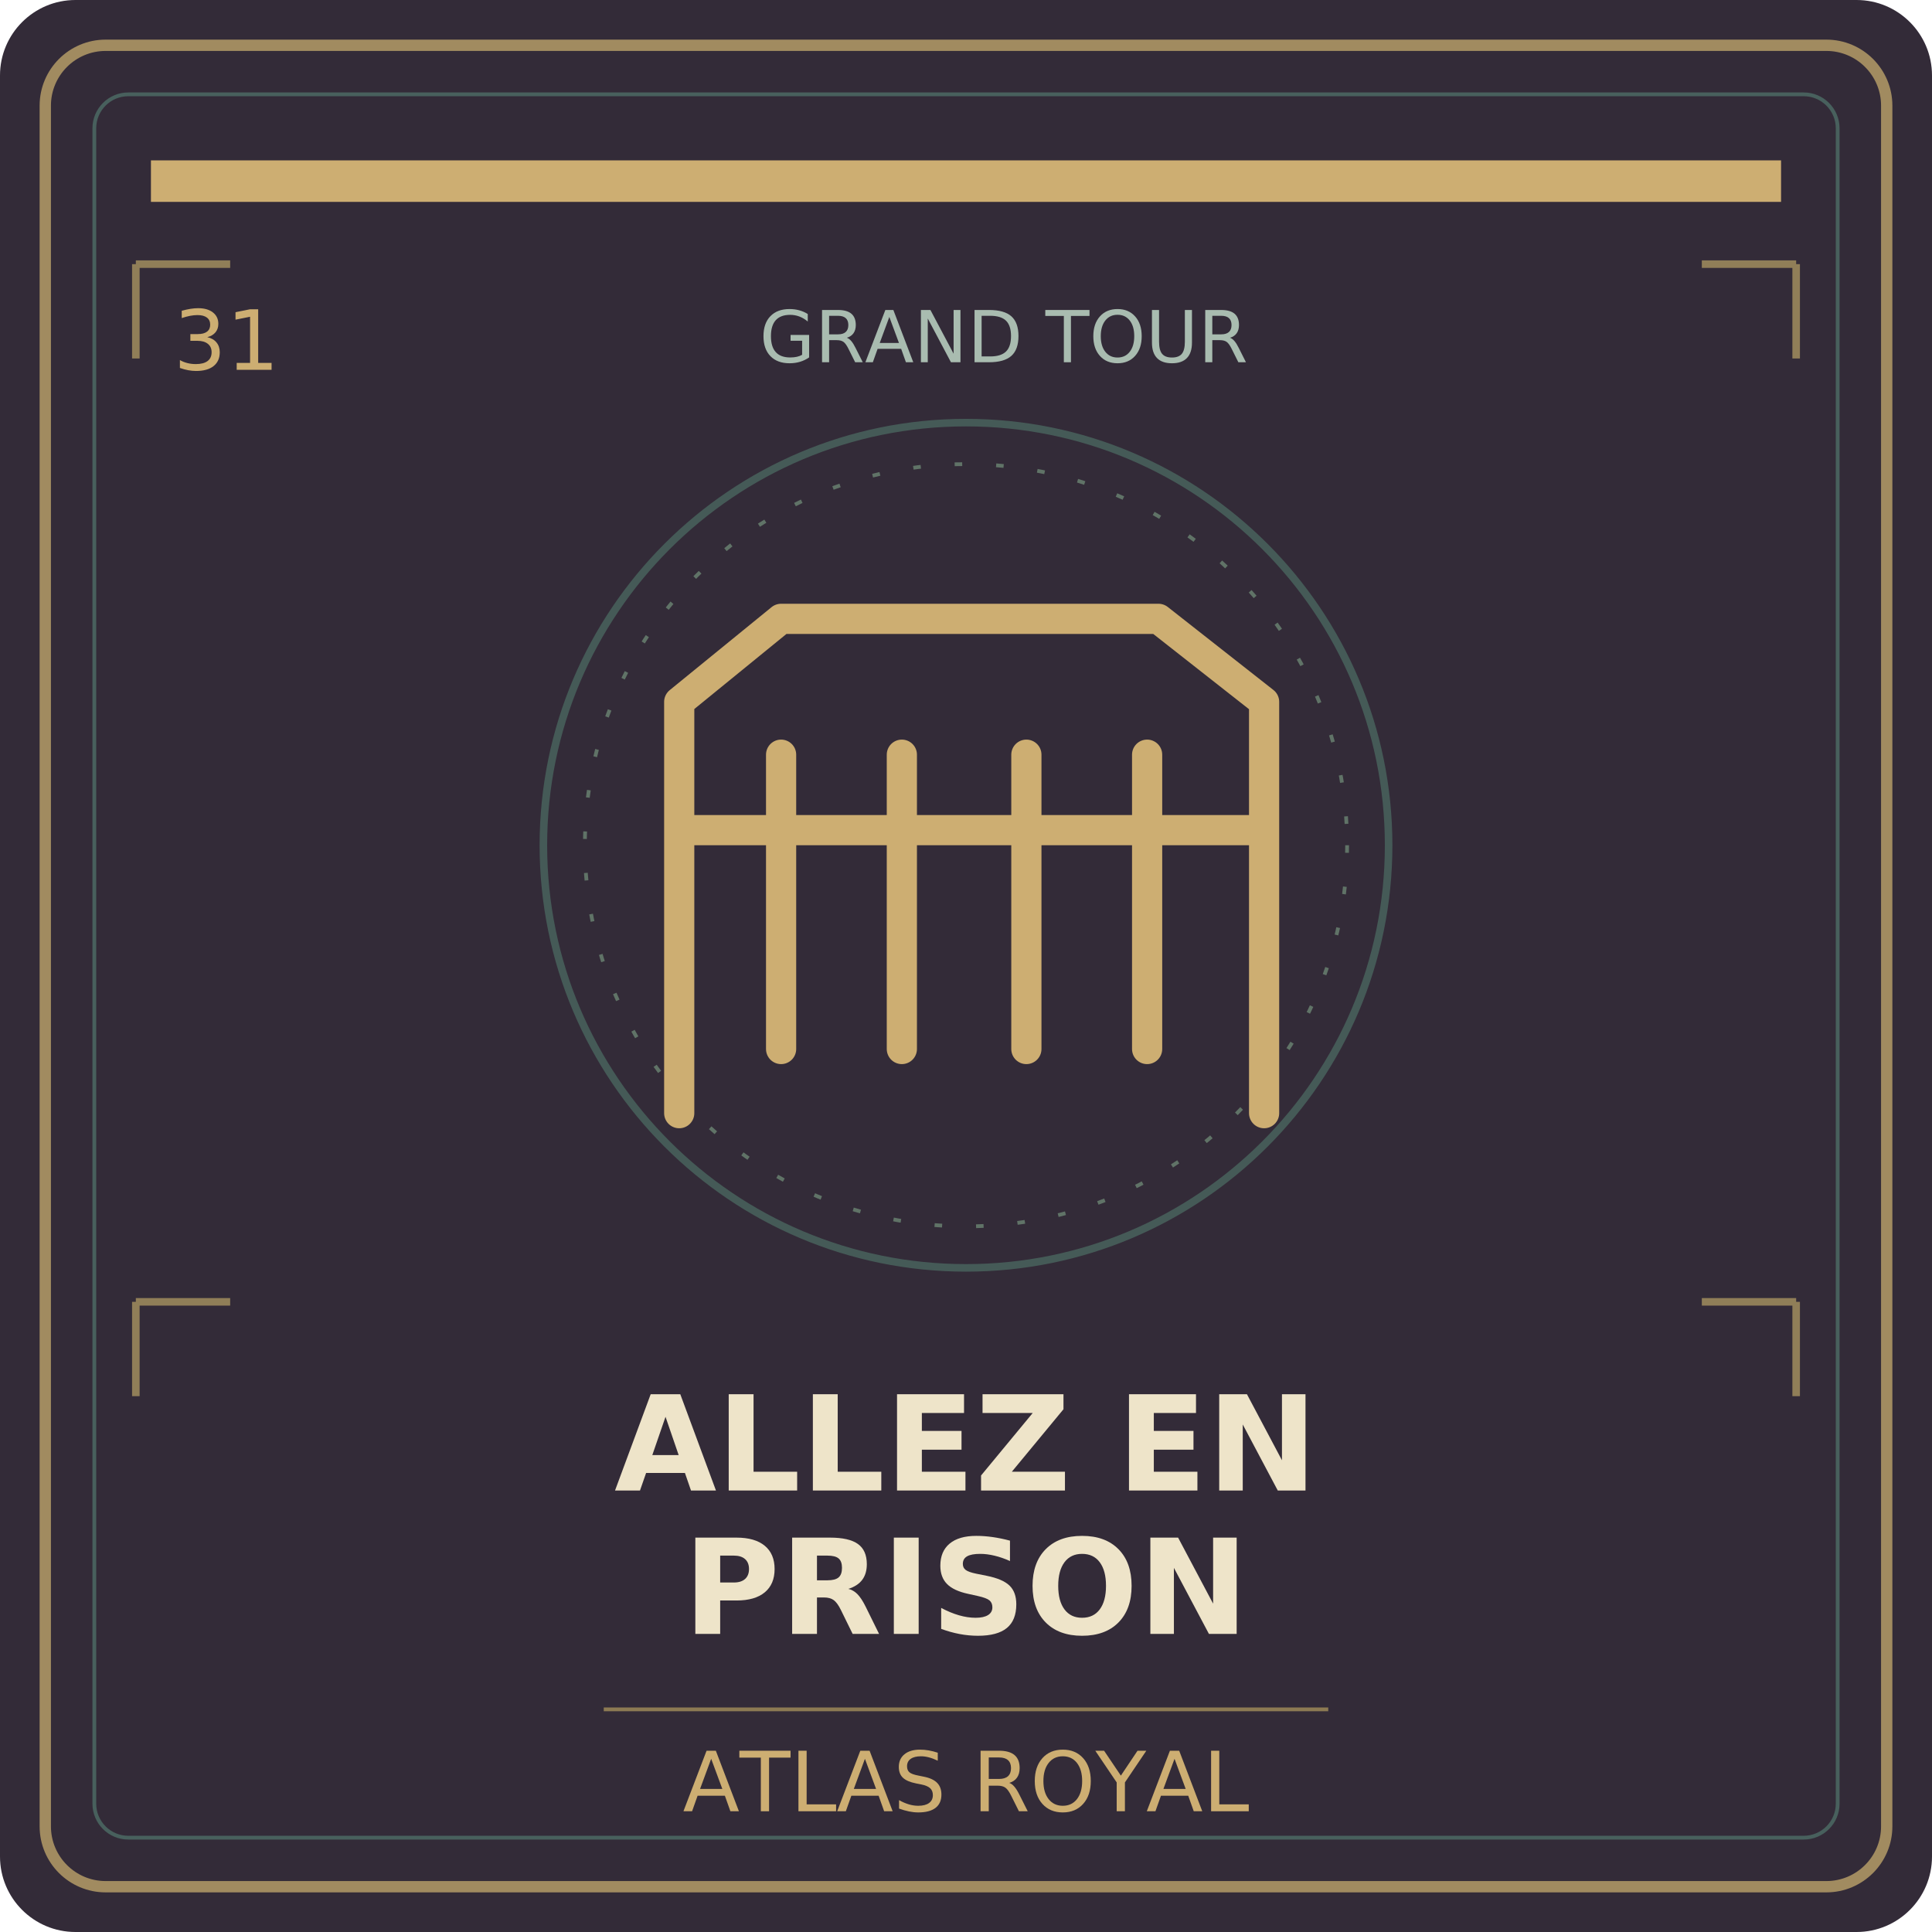
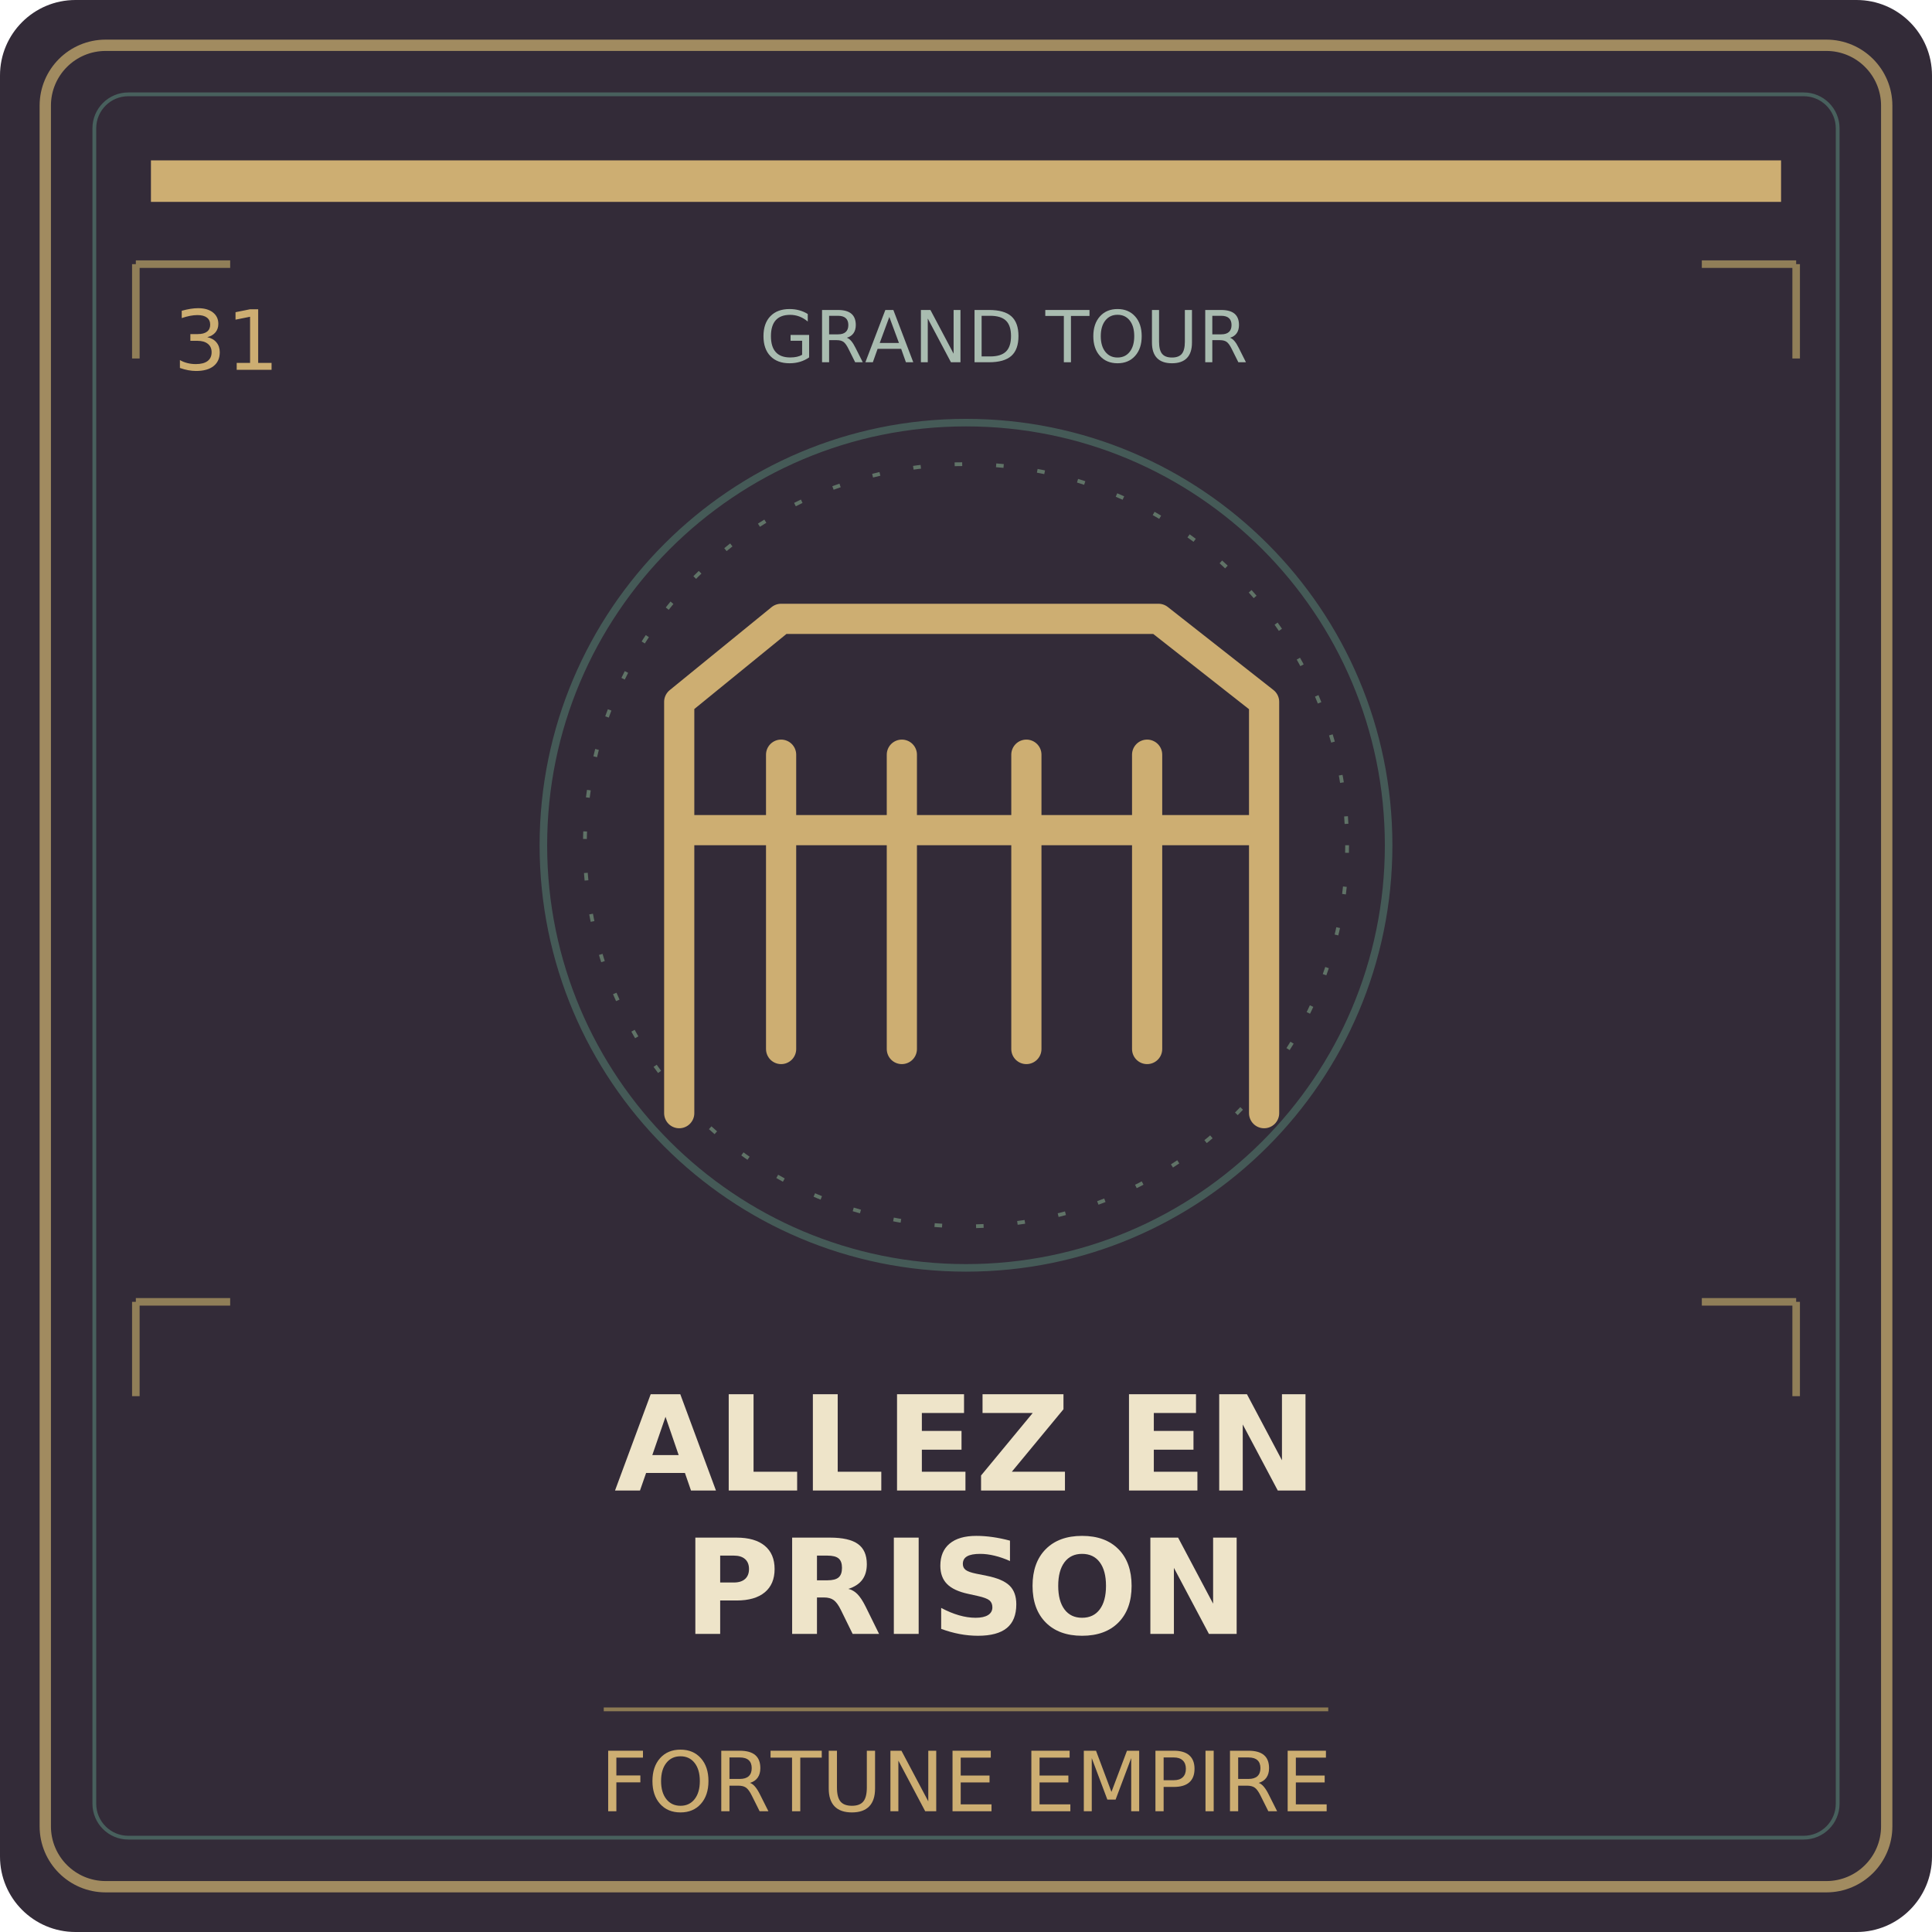
<svg xmlns="http://www.w3.org/2000/svg" width="768" height="768" viewBox="0 0 512 512" font-family="DejaVu Sans, sans-serif">
  <rect width="512" height="512" rx="20" fill="#332b38" />
  <rect x="12" y="12" width="488" height="488" rx="16" fill="none" stroke="#a18b60" stroke-width="3" />
  <rect x="25" y="25" width="462" height="462" rx="9" fill="none" stroke="#48605d" />
  <path d="M40 48H472" stroke="#CDAE72" stroke-width="11" />
  <path d="M36 70h25m-25 0v25M476 70h-25m25 0v25" stroke="#907e58" stroke-width="2" fill="none" />
  <path d="M36 345h25m-25 0v25M476 345h-25m25 0v25" stroke="#907e58" stroke-width="2" fill="none" />
  <g fill="#CDAE72" aria-label="31" transform="translate(46.00293 98)">
    <path d="M831 805Q976 774 1057.5 676.0Q1139 578 1139 434Q1139 213 987.0 92.0Q835 -29 555 -29Q461 -29 361.5 -10.5Q262 8 156 45V240Q240 191 340.0 166.0Q440 141 549 141Q739 141 838.5 216.0Q938 291 938 434Q938 566 845.5 640.5Q753 715 588 715H414V881H596Q745 881 824.0 940.5Q903 1000 903 1112Q903 1227 821.5 1288.5Q740 1350 588 1350Q505 1350 410.0 1332.0Q315 1314 201 1276V1456Q316 1488 416.5 1504.0Q517 1520 606 1520Q836 1520 970.0 1415.5Q1104 1311 1104 1133Q1104 1009 1033.0 923.5Q962 838 831 805Z" transform="translate(0 0) scale(0.01074219 -0.01074219)" />
    <path d="M254 170H584V1309L225 1237V1421L582 1493H784V170H1114V0H254Z" transform="translate(13.99707 0) scale(0.01074219 -0.01074219)" />
  </g>
  <g fill="#a9bcb0" aria-label="GRAND TOUR" transform="translate(201.2627 96)">
    <path d="M1219 213V614H889V780H1419V139Q1302 56 1161.0 13.5Q1020 -29 860 -29Q510 -29 312.5 175.5Q115 380 115 745Q115 1111 312.5 1315.5Q510 1520 860 1520Q1006 1520 1137.5 1484.0Q1269 1448 1380 1378V1163Q1268 1258 1142.0 1306.0Q1016 1354 877 1354Q603 1354 465.5 1201.0Q328 1048 328 745Q328 443 465.5 290.0Q603 137 877 137Q984 137 1068.0 155.5Q1152 174 1219 213Z" transform="translate(0 0) scale(0.009277344 -0.009277344)" />
    <path d="M909 700Q974 678 1035.5 606.0Q1097 534 1159 408L1364 0H1147L956 383Q882 533 812.5 582.0Q743 631 623 631H403V0H201V1493H657Q913 1493 1039.0 1386.0Q1165 1279 1165 1063Q1165 922 1099.5 829.0Q1034 736 909 700ZM403 1327V797H657Q803 797 877.5 864.5Q952 932 952 1063Q952 1194 877.5 1260.5Q803 1327 657 1327Z" transform="translate(14.72314 0) scale(0.009277344 -0.009277344)" />
    <path d="M700 1294 426 551H975ZM586 1493H815L1384 0H1174L1038 383H365L229 0H16Z" transform="translate(27.9248 0) scale(0.009277344 -0.009277344)" />
    <path d="M201 1493H473L1135 244V1493H1331V0H1059L397 1249V0H201Z" transform="translate(40.92236 0) scale(0.009277344 -0.009277344)" />
    <path d="M403 1327V166H647Q956 166 1099.5 306.0Q1243 446 1243 748Q1243 1048 1099.5 1187.5Q956 1327 647 1327ZM201 1493H616Q1050 1493 1253.0 1312.5Q1456 1132 1456 748Q1456 362 1252.0 181.0Q1048 0 616 0H201Z" transform="translate(55.13525 0) scale(0.009277344 -0.009277344)" />
    <path d="M-6 1493H1257V1323H727V0H524V1323H-6Z" transform="translate(75.80518 0) scale(0.009277344 -0.009277344)" />
    <path d="M807 1356Q587 1356 457.5 1192.0Q328 1028 328 745Q328 463 457.5 299.0Q587 135 807 135Q1027 135 1155.5 299.0Q1284 463 1284 745Q1284 1028 1155.5 1192.0Q1027 1356 807 1356ZM807 1520Q1121 1520 1309.0 1309.5Q1497 1099 1497 745Q1497 392 1309.0 181.5Q1121 -29 807 -29Q492 -29 303.5 181.0Q115 391 115 745Q115 1099 303.5 1309.5Q492 1520 807 1520Z" transform="translate(87.41113 0) scale(0.009277344 -0.009277344)" />
    <path d="M178 1493H381V586Q381 346 468.0 240.5Q555 135 750 135Q944 135 1031.0 240.5Q1118 346 1118 586V1493H1321V561Q1321 269 1176.5 120.0Q1032 -29 750 -29Q467 -29 322.5 120.0Q178 269 178 561Z" transform="translate(102.3662 0) scale(0.009277344 -0.009277344)" />
    <path d="M909 700Q974 678 1035.5 606.0Q1097 534 1159 408L1364 0H1147L956 383Q882 533 812.5 582.0Q743 631 623 631H403V0H201V1493H657Q913 1493 1039.0 1386.0Q1165 1279 1165 1063Q1165 922 1099.5 829.0Q1034 736 909 700ZM403 1327V797H657Q803 797 877.5 864.5Q952 932 952 1063Q952 1194 877.5 1260.5Q803 1327 657 1327Z" transform="translate(116.2729 0) scale(0.009277344 -0.009277344)" />
  </g>
  <circle cx="256" cy="224" r="112" fill="none" stroke="#455a57" stroke-width="2" />
  <circle cx="256" cy="224" r="101" fill="none" stroke="#607367" stroke-width="1" stroke-dasharray="2 9" />
  <path d="M180 295V186L207 164H307L335 186V295 M207 200V278 M239 200V278 M272 200V278 M304 200V278 M180 220H335" stroke="#CDAE72" stroke-width="8" stroke-linecap="round" stroke-linejoin="round" fill="none" />
  <g fill="#eee4c9" aria-label="ALLEZ EN" transform="translate(162.8176 395)">
    <path d="M1094 272H492L397 0H10L563 1493H1022L1575 0H1188ZM588 549H997L793 1143Z" transform="translate(0 0) scale(0.01708984 -0.01708984)" />
    <path d="M188 1493H573V291H1249V0H188Z" transform="translate(27.0874 0) scale(0.01708984 -0.01708984)" />
    <path d="M188 1493H573V291H1249V0H188Z" transform="translate(49.38965 0) scale(0.01708984 -0.01708984)" />
    <path d="M188 1493H1227V1202H573V924H1188V633H573V291H1249V0H188Z" transform="translate(71.69189 0) scale(0.01708984 -0.01708984)" />
    <path d="M115 1493H1370V1260L569 291H1393V0H92V233L893 1202H115Z" transform="translate(95.60059 0) scale(0.01708984 -0.01708984)" />
    <path d="M188 1493H1227V1202H573V924H1188V633H573V291H1249V0H188Z" transform="translate(133.1641 0) scale(0.01708984 -0.01708984)" />
    <path d="M188 1493H618L1161 469V1493H1526V0H1096L553 1024V0H188Z" transform="translate(157.0728 0) scale(0.01708984 -0.01708984)" />
  </g>
  <g fill="#eee4c9" aria-label="PRISON" transform="translate(181.061 433)">
    <path d="M188 1493H827Q1112 1493 1264.5 1366.5Q1417 1240 1417 1006Q1417 771 1264.5 644.5Q1112 518 827 518H573V0H188ZM573 1214V797H786Q898 797 959.0 851.5Q1020 906 1020 1006Q1020 1106 959.0 1160.0Q898 1214 786 1214Z" transform="translate(0 0) scale(0.01708984 -0.01708984)" />
    <path d="M735 831Q856 831 908.5 876.0Q961 921 961 1024Q961 1126 908.5 1170.0Q856 1214 735 1214H573V831ZM573 565V0H188V1493H776Q1071 1493 1208.5 1394.0Q1346 1295 1346 1081Q1346 933 1274.5 838.0Q1203 743 1059 698Q1138 680 1200.5 616.5Q1263 553 1327 424L1536 0H1126L944 371Q889 483 832.5 524.0Q776 565 682 565Z" transform="translate(25.65186 0) scale(0.01708984 -0.01708984)" />
    <path d="M188 1493H573V0H188Z" transform="translate(52.60254 0) scale(0.01708984 -0.01708984)" />
    <path d="M1227 1446V1130Q1104 1185 987.0 1213.0Q870 1241 766 1241Q628 1241 562.0 1203.0Q496 1165 496 1085Q496 1025 540.5 991.5Q585 958 702 934L866 901Q1115 851 1220.0 749.0Q1325 647 1325 459Q1325 212 1178.5 91.5Q1032 -29 731 -29Q589 -29 446.0 -2.0Q303 25 160 78V403Q303 327 436.5 288.5Q570 250 694 250Q820 250 887.0 292.0Q954 334 954 412Q954 482 908.5 520.0Q863 558 727 588L578 621Q354 669 250.5 774.0Q147 879 147 1057Q147 1280 291.0 1400.0Q435 1520 705 1520Q828 1520 958.0 1501.5Q1088 1483 1227 1446Z" transform="translate(65.625 0) scale(0.01708984 -0.01708984)" />
    <path d="M870 1241Q694 1241 597.0 1111.0Q500 981 500 745Q500 510 597.0 380.0Q694 250 870 250Q1047 250 1144.0 380.0Q1241 510 1241 745Q1241 981 1144.0 1111.0Q1047 1241 870 1241ZM870 1520Q1230 1520 1434.0 1314.0Q1638 1108 1638 745Q1638 383 1434.0 177.0Q1230 -29 870 -29Q511 -29 306.5 177.0Q102 383 102 745Q102 1108 306.5 1314.0Q511 1520 870 1520Z" transform="translate(90.83252 0) scale(0.01708984 -0.01708984)" />
    <path d="M188 1493H618L1161 469V1493H1526V0H1096L553 1024V0H188Z" transform="translate(120.5859 0) scale(0.01708984 -0.01708984)" />
  </g>
  <path d="M160 453H352" stroke="#8d7a53" />
-   <g fill="#CDAE72" aria-label="ATLAS ROYAL" transform="translate(180.9497 480)">
-     <path d="M700 1294 426 551H975ZM586 1493H815L1384 0H1174L1038 383H365L229 0H16Z" transform="translate(0 0) scale(0.01074219 -0.01074219)" />
-     <path d="M-6 1493H1257V1323H727V0H524V1323H-6Z" transform="translate(15.0498 0) scale(0.01074219 -0.01074219)" />
-     <path d="M201 1493H403V170H1130V0H201Z" transform="translate(28.48828 0) scale(0.01074219 -0.01074219)" />
-     <path d="M700 1294 426 551H975ZM586 1493H815L1384 0H1174L1038 383H365L229 0H16Z" transform="translate(40.74512 0) scale(0.01074219 -0.01074219)" />
-     <path d="M1096 1444V1247Q981 1302 879.0 1329.0Q777 1356 682 1356Q517 1356 427.5 1292.0Q338 1228 338 1110Q338 1011 397.5 960.5Q457 910 623 879L745 854Q971 811 1078.5 702.5Q1186 594 1186 412Q1186 195 1040.5 83.0Q895 -29 614 -29Q508 -29 388.5 -5.0Q269 19 141 66V274Q264 205 382.0 170.0Q500 135 614 135Q787 135 881.0 203.0Q975 271 975 397Q975 507 907.5 569.0Q840 631 686 662L563 686Q337 731 236.0 827.0Q135 923 135 1094Q135 1292 274.5 1406.0Q414 1520 659 1520Q764 1520 873.0 1501.0Q982 1482 1096 1444Z" transform="translate(55.79492 0) scale(0.01074219 -0.01074219)" />
-     <path d="M909 700Q974 678 1035.5 606.0Q1097 534 1159 408L1364 0H1147L956 383Q882 533 812.5 582.0Q743 631 623 631H403V0H201V1493H657Q913 1493 1039.0 1386.0Q1165 1279 1165 1063Q1165 922 1099.5 829.0Q1034 736 909 700ZM403 1327V797H657Q803 797 877.5 864.5Q952 932 952 1063Q952 1194 877.5 1260.5Q803 1327 657 1327Z" transform="translate(76.75293 0) scale(0.01074219 -0.01074219)" />
-     <path d="M807 1356Q587 1356 457.5 1192.0Q328 1028 328 745Q328 463 457.5 299.0Q587 135 807 135Q1027 135 1155.5 299.0Q1284 463 1284 745Q1284 1028 1155.5 1192.0Q1027 1356 807 1356ZM807 1520Q1121 1520 1309.0 1309.5Q1497 1099 1497 745Q1497 392 1309.0 181.5Q1121 -29 807 -29Q492 -29 303.5 181.0Q115 391 115 745Q115 1099 303.5 1309.5Q492 1520 807 1520Z" transform="translate(92.03906 0) scale(0.01074219 -0.01074219)" />
-     <path d="M-4 1493H213L627 879L1038 1493H1255L727 711V0H524V711Z" transform="translate(109.3555 0) scale(0.01074219 -0.01074219)" />
-     <path d="M700 1294 426 551H975ZM586 1493H815L1384 0H1174L1038 383H365L229 0H16Z" transform="translate(122.7939 0) scale(0.01074219 -0.01074219)" />
-     <path d="M201 1493H403V170H1130V0H201Z" transform="translate(137.8438 0) scale(0.01074219 -0.01074219)" />
+   <g fill="#CDAE72" aria-label="FORTUNE EMPIRE" transform="translate(159.0142 480)">
+     <path d="M201 1493H1059V1323H403V883H995V713H403V0H201Z" transform="translate(0 0) scale(0.01074219 -0.01074219)" />
+     <path d="M807 1356Q587 1356 457.5 1192.0Q328 1028 328 745Q328 463 457.5 299.0Q587 135 807 135Q1027 135 1155.5 299.0Q1284 463 1284 745Q1284 1028 1155.5 1192.0Q1027 1356 807 1356ZM807 1520Q1121 1520 1309.0 1309.5Q1497 1099 1497 745Q1497 392 1309.0 181.5Q1121 -29 807 -29Q492 -29 303.5 181.0Q115 391 115 745Q115 1099 303.5 1309.5Q492 1520 807 1520Z" transform="translate(12.6543 0) scale(0.01074219 -0.01074219)" />
+     <path d="M909 700Q974 678 1035.5 606.0Q1097 534 1159 408L1364 0H1147L956 383Q882 533 812.5 582.0Q743 631 623 631H403V0H201V1493H657Q913 1493 1039.0 1386.0Q1165 1279 1165 1063Q1165 922 1099.5 829.0Q1034 736 909 700ZM403 1327V797H657Q803 797 877.5 864.5Q952 932 952 1063Q952 1194 877.5 1260.5Q803 1327 657 1327Z" transform="translate(29.9707 0) scale(0.01074219 -0.01074219)" />
+     <path d="M-6 1493H1257V1323H727V0H524V1323H-6Z" transform="translate(45.25684 0) scale(0.01074219 -0.01074219)" />
+     <path d="M178 1493H381V586Q381 346 468.0 240.5Q555 135 750 135Q944 135 1031.0 240.5Q1118 346 1118 586V1493H1321V561Q1321 269 1176.5 120.0Q1032 -29 750 -29Q467 -29 322.5 120.0Q178 269 178 561Z" transform="translate(58.69531 0) scale(0.01074219 -0.01074219)" />
+     <path d="M201 1493H473L1135 244V1493H1331V0H1059L397 1249V0H201Z" transform="translate(74.79785 0) scale(0.01074219 -0.01074219)" />
+     <path d="M201 1493H1145V1323H403V881H1114V711H403V170H1163V0H201Z" transform="translate(91.25488 0) scale(0.01074219 -0.01074219)" />
+     <path d="M201 1493H1145V1323H403V881H1114V711H403V170H1163V0H201Z" transform="translate(112.1484 0) scale(0.01074219 -0.01074219)" />
+     <path d="M201 1493H502L883 477L1266 1493H1567V0H1370V1311L985 287H782L397 1311V0H201Z" transform="translate(126.0488 0) scale(0.01074219 -0.01074219)" />
+     <path d="M403 1327V766H657Q798 766 875.0 839.0Q952 912 952 1047Q952 1181 875.0 1254.0Q798 1327 657 1327ZM201 1493H657Q908 1493 1036.5 1379.5Q1165 1266 1165 1047Q1165 826 1036.5 713.0Q908 600 657 600H403V0H201Z" transform="translate(145.0303 0) scale(0.01074219 -0.01074219)" />
+     <path d="M201 1493H403V0H201Z" transform="translate(158.2969 0) scale(0.01074219 -0.01074219)" />
+     <path d="M909 700Q974 678 1035.5 606.0Q1097 534 1159 408L1364 0H1147L956 383Q882 533 812.5 582.0Q743 631 623 631H403V0H201V1493H657Q913 1493 1039.0 1386.0Q1165 1279 1165 1063Q1165 922 1099.5 829.0Q1034 736 909 700ZM403 1327V797H657Q803 797 877.5 864.5Q952 932 952 1063Q952 1194 877.5 1260.5Q803 1327 657 1327Z" transform="translate(164.7852 0) scale(0.01074219 -0.01074219)" />
+     <path d="M201 1493H1145V1323H403V881H1114V711H403V170H1163V0H201Z" transform="translate(180.0713 0) scale(0.01074219 -0.01074219)" />
  </g>
</svg>
